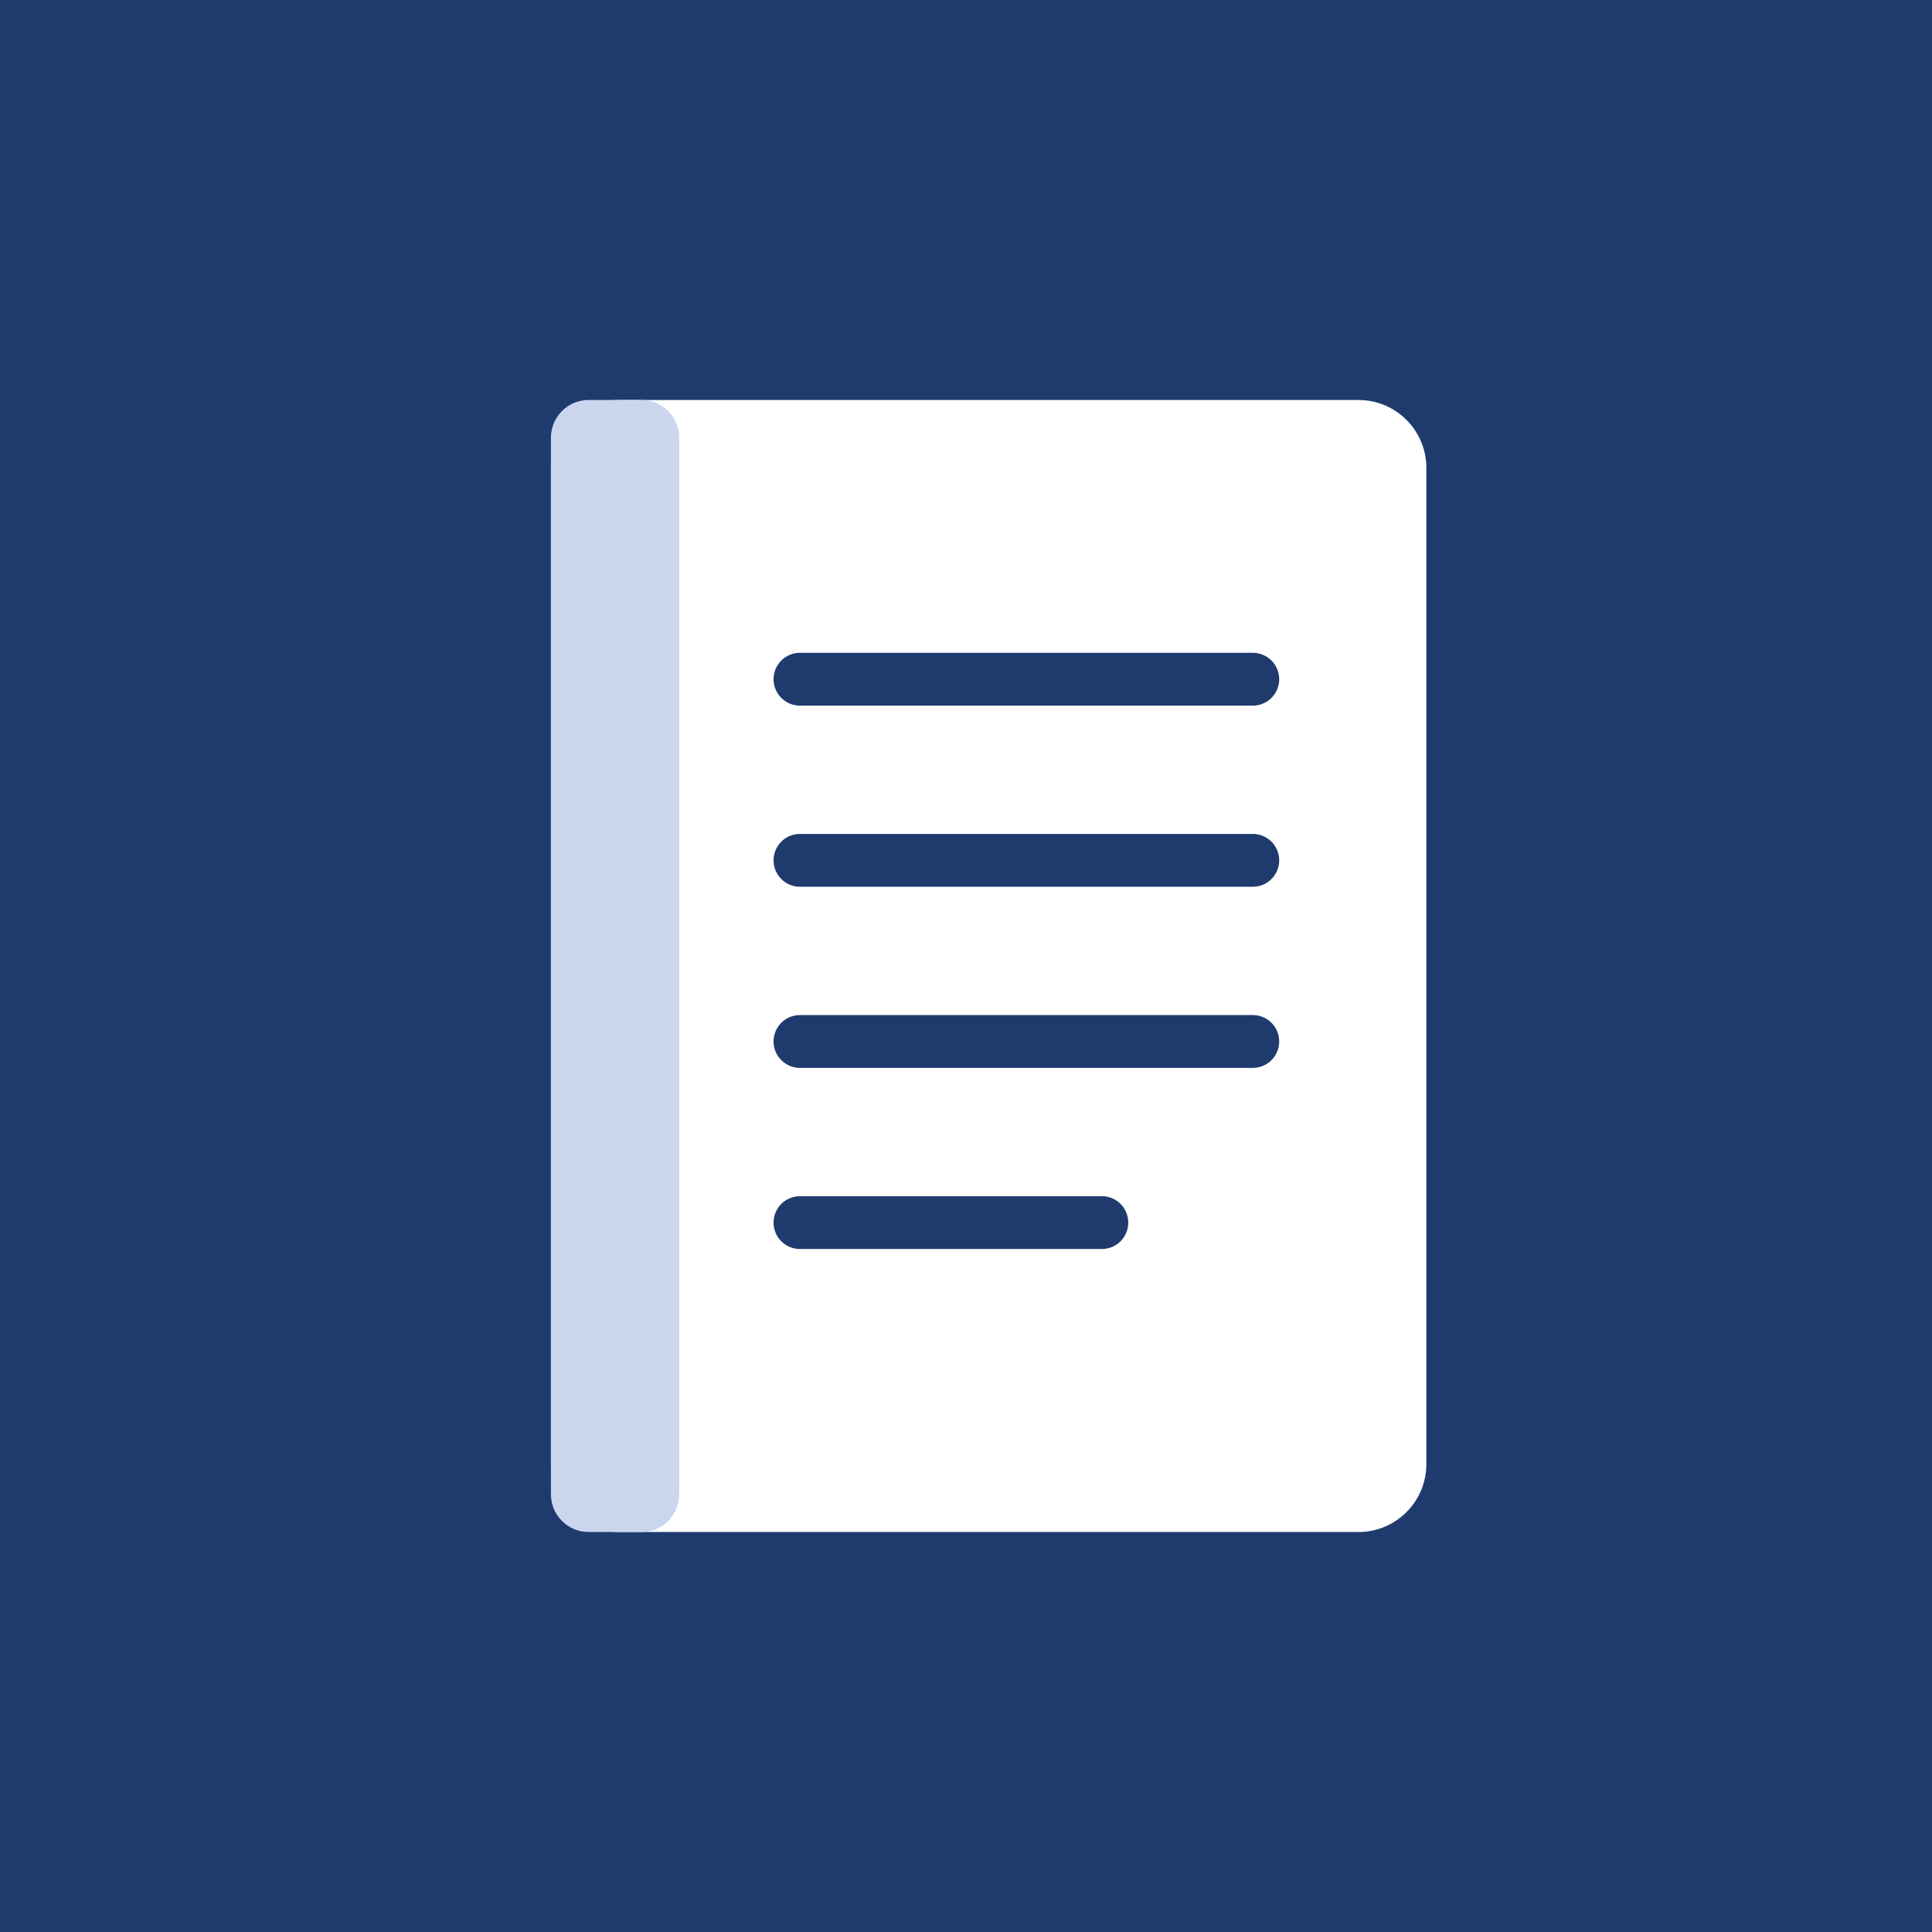
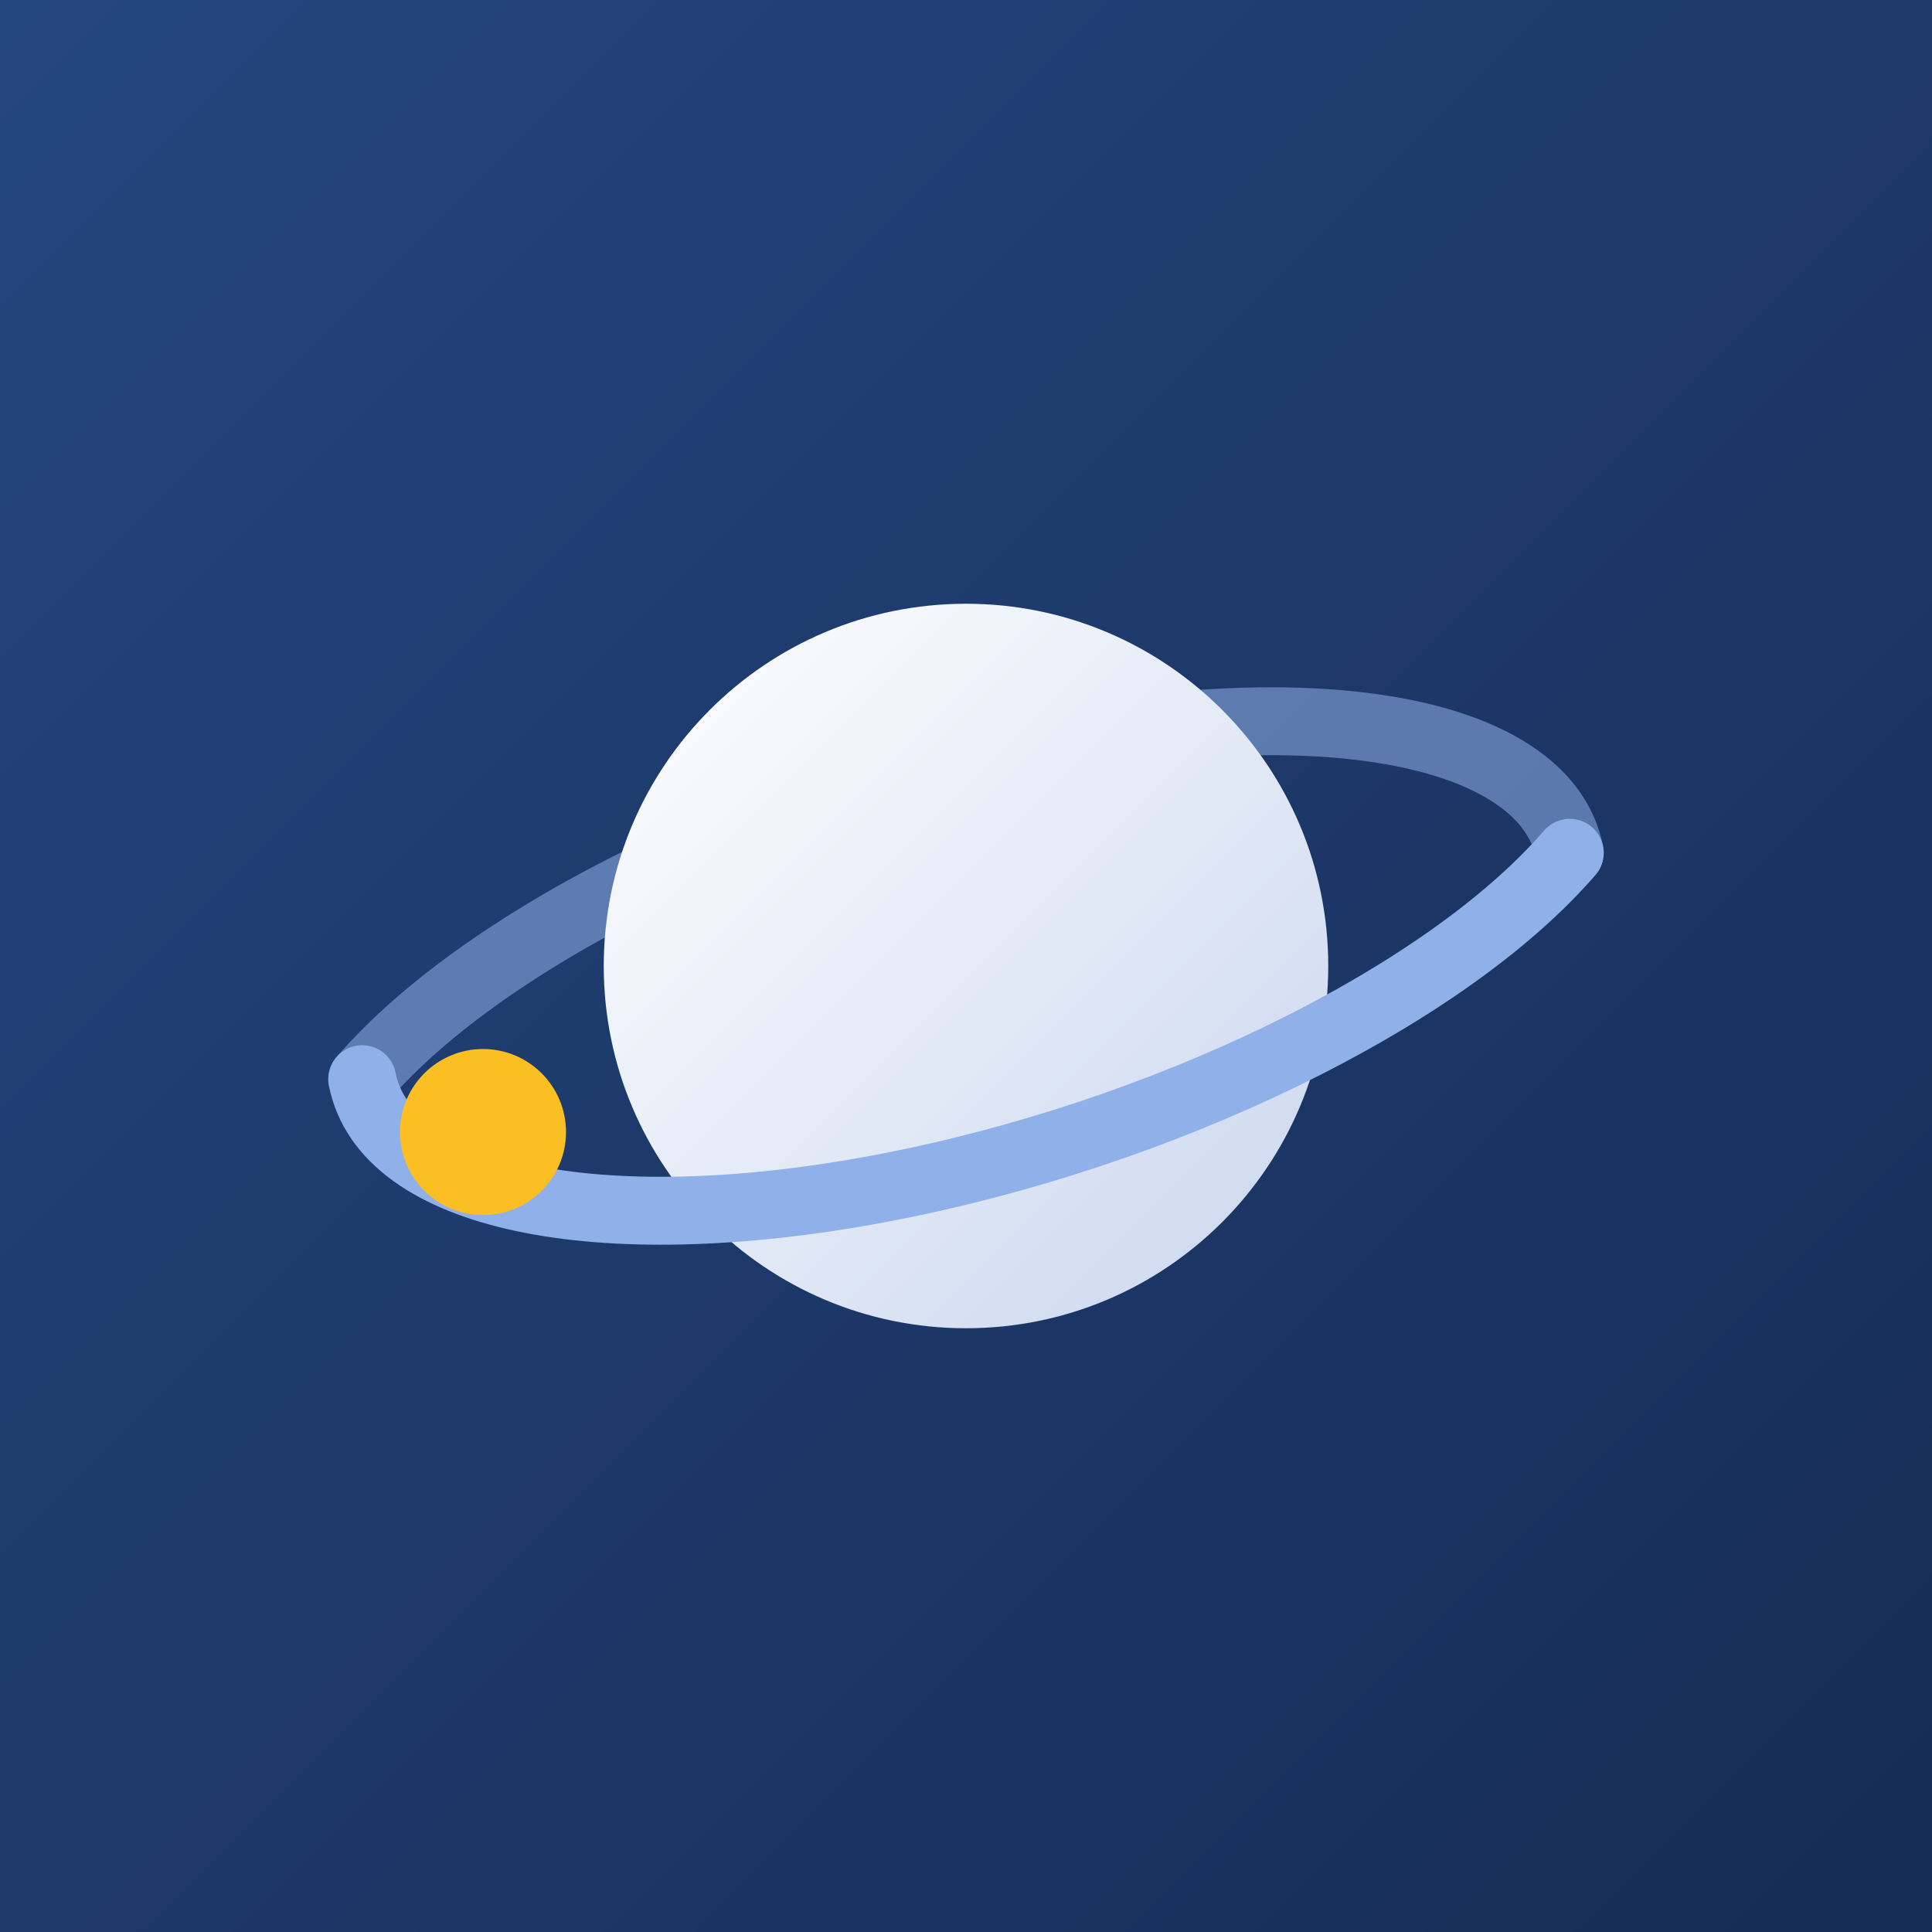
<svg xmlns="http://www.w3.org/2000/svg" viewBox="0 0 512 512">
-   <rect width="512" height="512" fill="#1f3b6e" />
-   <rect x="146" y="106" width="232" height="300" rx="18" fill="#fff" />
-   <rect x="146" y="106" width="34" height="300" rx="10" fill="#c9d6ee" />
-   <path d="M212 180h120M212 228h120M212 276h120M212 324h80" stroke="#1f3b6e" stroke-width="14" stroke-linecap="round" />
+   <defs>
+     <linearGradient id="bg" x1="0" y1="0" x2="1" y2="1">
+       <stop offset="0" stop-color="#24467f" />
+       <stop offset="1" stop-color="#162c55" />
+     </linearGradient>
+     <linearGradient id="pl" x1="0" y1="0" x2="1" y2="1">
+       <stop offset="0" stop-color="#ffffff" />
+       <stop offset="1" stop-color="#c9d6ee" />
+     </linearGradient>
+   </defs>
+   <rect width="512" height="512" fill="url(#bg)" />
+   <path d="M96 286 A176 70 -18 0 1 416 226" fill="none" stroke="#8fb0e8" stroke-width="18" stroke-linecap="round" opacity=".55" />
+   <circle cx="256" cy="256" r="96" fill="url(#pl)" />
+   <path d="M416 226 A176 70 -18 0 1 96 286" fill="none" stroke="#8fb0e8" stroke-width="18" stroke-linecap="round" />
+   <circle cx="128" cy="300" r="22" fill="#fbbf24" />
</svg>
